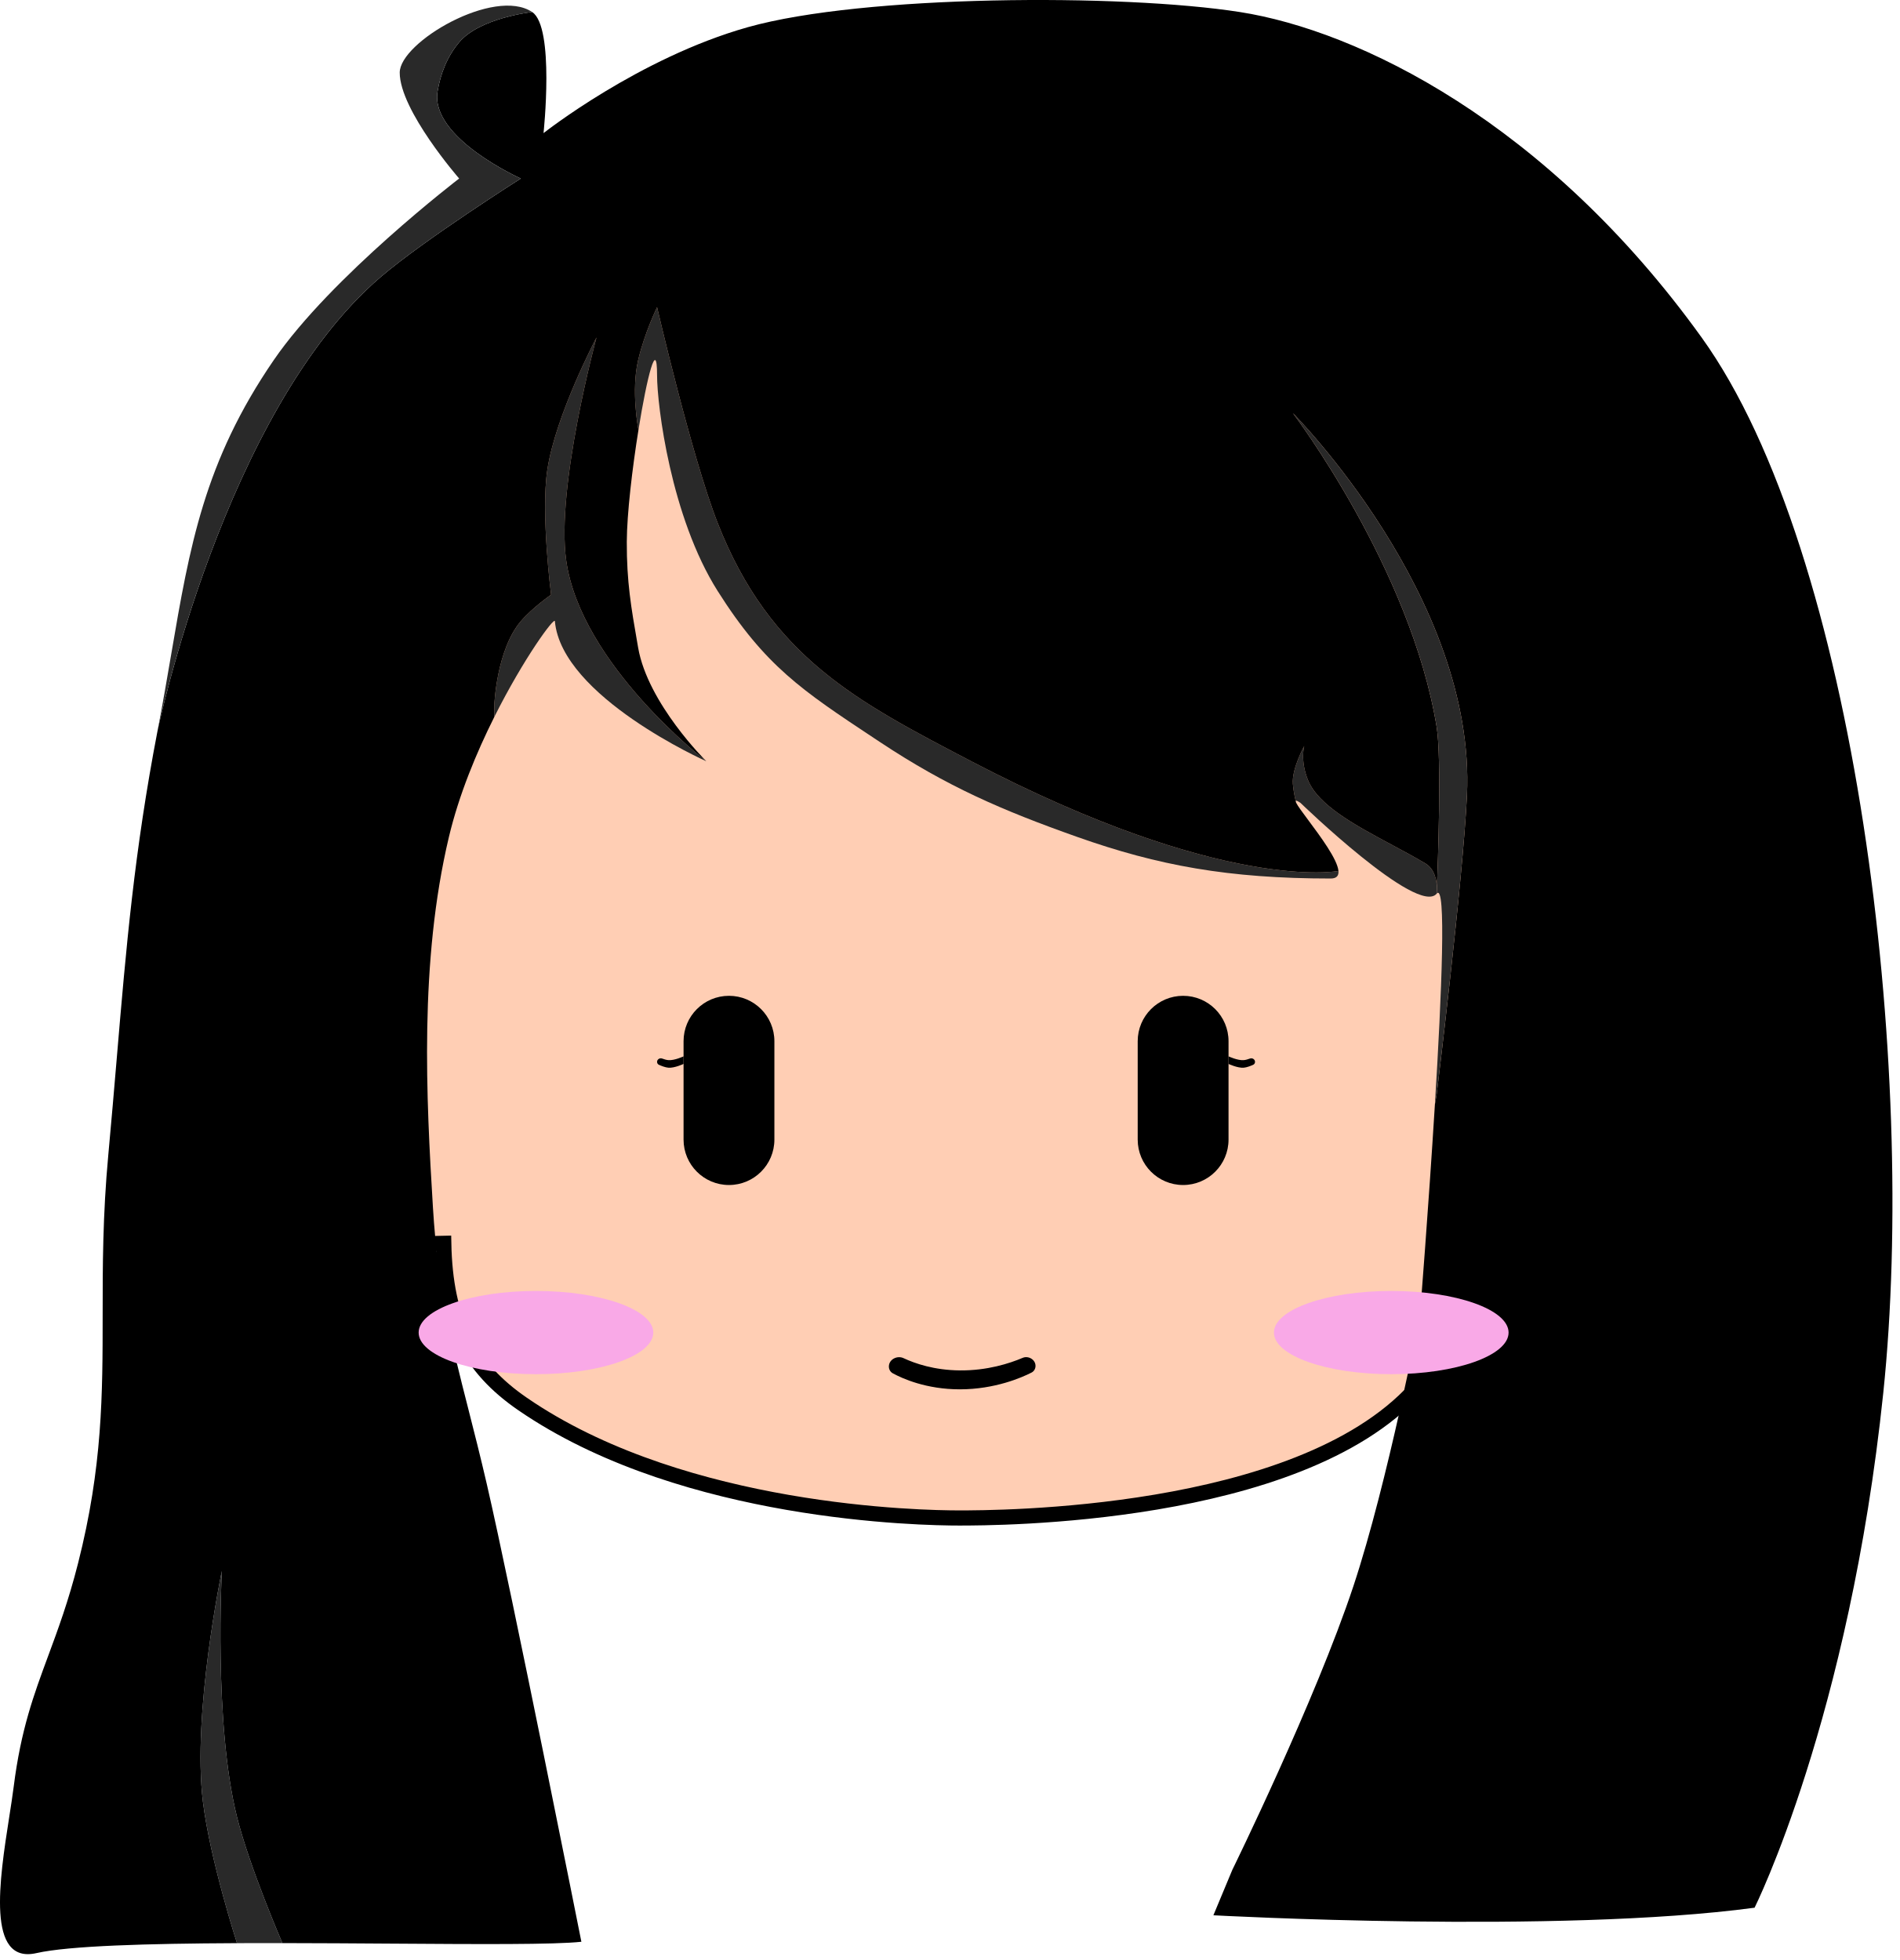
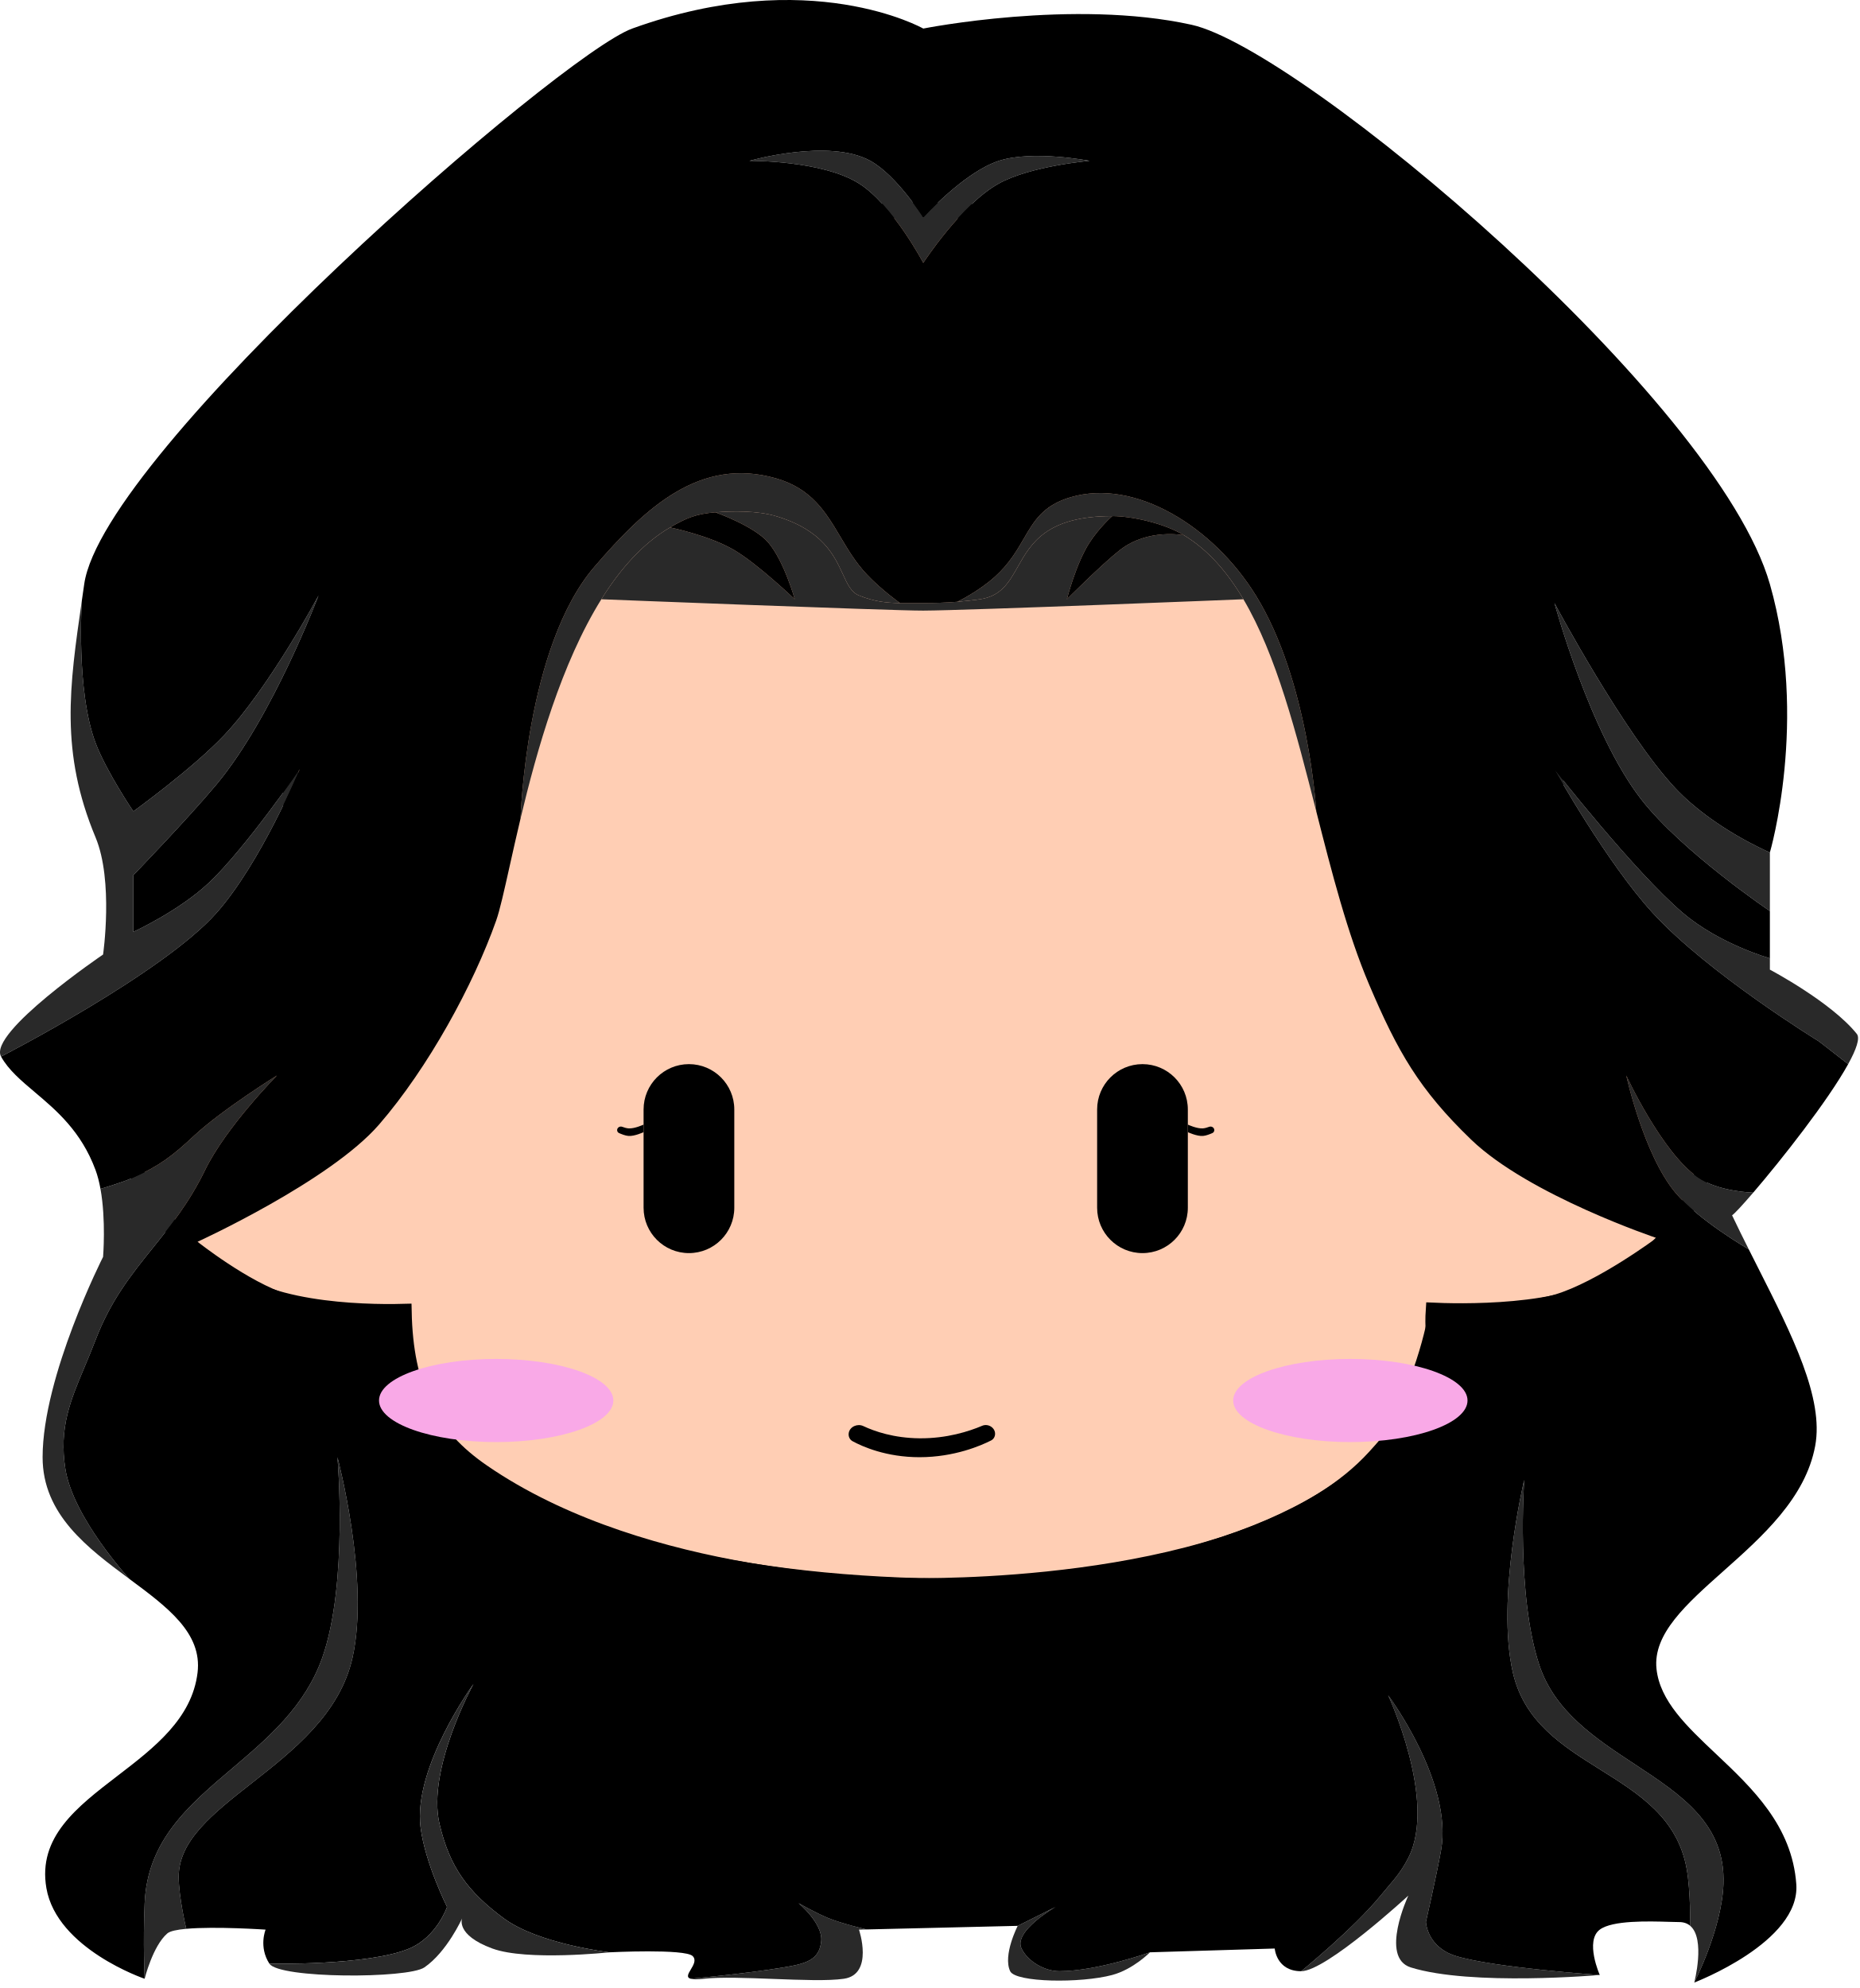
- <svg xmlns="http://www.w3.org/2000/svg" width="251" height="259" viewBox="0 0 251 259" fill="none">
-   <path d="M126.71 18.59C160.718 18.59 185.106 33.13 197.911 52.753L198.685 53.959C214.026 78.29 212.548 101.544 207.5 121.236C208.378 120.753 209.478 120.185 210.705 119.64C213.694 118.31 217.663 117.002 220.98 117.606L221.406 117.689C225.756 118.603 228.803 121.14 230.612 124.562C232.346 127.842 232.922 131.891 232.522 136.047L232.429 136.88C231.765 142.107 230.495 146.999 227.955 151.23C225.483 155.347 221.84 158.789 216.5 161.314L215.977 161.556C212.011 163.351 206.418 163.966 201.925 164.153C199.658 164.248 197.631 164.234 196.171 164.196C195.624 164.182 195.156 164.164 194.784 164.147C194.714 165.191 194.716 166.176 194.797 167.102L194.802 167.164L194.8 167.226C194.559 173.903 191.99 177.97 187.859 182.632L187.012 183.572C179.157 192.187 165.147 196.399 152.731 198.489C140.252 200.59 129.098 200.59 126.71 200.59C124.306 200.59 115.202 200.465 104.059 198.529C93.279 196.656 80.504 193.073 70.04 186.198L69.035 185.522C65.602 183.163 62.974 180.422 61.217 176.815C59.577 173.446 58.729 169.389 58.629 164.301C58.258 164.311 57.796 164.323 57.261 164.327C55.775 164.339 53.714 164.309 51.412 164.145C46.995 163.828 41.53 163.004 37.577 160.903L37.199 160.696C26.874 154.844 21.31 146.013 21.31 136.099L21.324 135.227C21.463 130.864 22.658 126.499 25.147 123.132C27.83 119.502 31.973 117.099 37.692 117.099C42.249 117.099 45.918 119.115 48.413 121.077C48.619 121.239 48.816 121.402 49.007 121.563C46.081 113.202 43.59 104.837 43.599 95.211C43.609 83.873 47.078 70.886 57.124 54.095L57.711 53.143C63.924 43.342 74.726 34.831 86.992 28.718C99.662 22.403 114.01 18.59 126.71 18.59Z" fill="#FFCEB4" stroke="black" stroke-width="2" />
-   <path d="M73.31 82.09C74.2 92.09 93.31 100.59 93.31 100.59C93.31 100.59 76.766 87.854 74.81 74.09C73.427 64.354 78.81 44.59 78.81 44.59C78.81 44.59 73.409 54.812 72.31 62.09C71.435 67.885 72.81 78.59 72.81 78.59C72.81 78.59 70.357 80.276 68.81 82.09C65.602 85.851 65.31 93.09 65.31 93.09V94.731C69.205 86.956 73.255 81.468 73.31 82.09Z" fill="#292929" />
-   <path d="M86.81 49.59C86.81 53.59 88.637 68.316 94.81 78.09C101.067 87.996 105.984 91.252 115.484 97.543L116.31 98.09C125.119 103.927 132.349 107.061 142.31 110.59C152.995 114.376 162.31 116.09 175.81 116.09C176.604 116.09 176.886 115.707 176.831 115.09C176.831 115.09 161.81 118.09 128.31 100.59C113.253 92.724 101.764 86.838 94.81 69.09C91.402 60.39 86.81 40.59 86.81 40.59C86.81 40.59 85.149 44.002 84.31 47.59C83.367 51.623 84.31 56.59 84.31 56.59L84.357 56.772C85.483 49.772 86.81 44.538 86.81 49.59Z" fill="#292929" />
-   <path d="M26.81 238.09C27.762 245.825 31.31 256.774 31.31 256.774C33.282 256.765 35.29 256.763 37.31 256.766C37.31 256.766 32.993 246.803 31.31 240.09C28.219 227.755 29.31 207.59 29.31 207.59C29.31 207.59 25.37 226.383 26.81 238.09Z" fill="#292929" />
-   <path fill-rule="evenodd" clip-rule="evenodd" d="M189.81 118.09C189.81 118.09 189.848 117.801 189.84 117.37C189.821 117.832 189.81 118.09 189.81 118.09ZM171.249 106.09C171.187 105.965 171.163 105.878 171.184 105.835C171.2 105.904 171.215 105.961 171.226 106.003L171.23 106.021C171.242 106.066 171.249 106.09 171.249 106.09Z" fill="black" />
-   <path d="M171.81 106.09C171.81 106.09 187.31 121.09 189.81 118.09C189.81 118.09 189.821 117.832 189.84 117.37C189.823 116.441 189.592 114.853 188.31 114.09C186.913 113.259 185.396 112.446 183.872 111.629C179.055 109.048 174.173 106.432 172.81 103.09C171.754 100.501 172.31 98.59 172.31 98.59C172.31 98.59 170.648 101.586 170.81 103.59C170.886 104.525 171.081 105.413 171.184 105.835C171.222 105.755 171.415 105.826 171.81 106.09Z" fill="#292929" />
-   <path fill-rule="evenodd" clip-rule="evenodd" d="M71.81 17.59C71.81 17.59 84.401 7.646 98.81 3.59C114.035 -0.696 148.184 -0.856 163.81 1.59C179.436 4.035 204.31 16.09 224.81 44.59C245.31 73.09 253.31 141.09 248.81 184.09C244.31 227.09 231.81 252.09 231.81 252.09C205.81 255.59 160.31 253.09 160.31 253.09L162.81 247.09C162.81 247.09 173.795 224.702 178.81 209.59C183.374 195.836 187.615 173.59 187.615 173.59C187.615 173.59 188.722 159.796 189.575 145.948L189.81 144.59C189.81 144.59 193.267 116.493 193.81 105.09C195.054 78.974 170.81 54.59 170.81 54.59C170.81 54.59 186.401 75.124 189.81 96.09C190.476 100.183 189.972 114.049 189.84 117.37C189.823 116.441 189.592 114.853 188.31 114.09C186.913 113.259 185.396 112.446 183.872 111.629C179.055 109.048 174.173 106.432 172.81 103.09C171.754 100.501 172.31 98.59 172.31 98.59C172.31 98.59 170.648 101.586 170.81 103.59C170.886 104.525 171.081 105.413 171.184 105.835C171.163 105.878 171.187 105.965 171.249 106.09C171.455 106.507 172.078 107.344 172.837 108.365C174.456 110.54 176.694 113.548 176.831 115.09C176.831 115.09 161.81 118.09 128.31 100.59C113.253 92.724 101.764 86.838 94.81 69.09C91.402 60.39 86.81 40.59 86.81 40.59C86.81 40.59 85.149 44.002 84.31 47.59C83.367 51.623 84.31 56.59 84.31 56.59L84.357 56.772C83.537 61.872 82.824 67.909 82.81 71.59C82.79 76.871 83.389 80.308 84.208 85.003L84.31 85.59C85.598 92.993 93.31 100.59 93.31 100.59C93.31 100.59 76.766 87.854 74.81 74.09C73.427 64.354 78.81 44.59 78.81 44.59C78.81 44.59 73.409 54.812 72.31 62.09C71.435 67.885 72.81 78.59 72.81 78.59C72.81 78.59 70.357 80.276 68.81 82.09C65.602 85.851 65.31 93.09 65.31 93.09V94.731C62.942 99.459 60.631 105.031 59.31 110.59C55.382 127.117 56.31 145.09 57.2 159.59C57.87 170.487 59.645 177.452 61.873 186.19C62.64 189.202 63.462 192.424 64.31 196.09C67.619 210.393 76.81 256.59 76.81 256.59C73.292 256.981 63.203 256.913 51.561 256.835H51.559L51.55 256.835C46.942 256.804 42.092 256.772 37.31 256.766C37.31 256.766 32.993 246.803 31.31 240.09C28.219 227.755 29.31 207.59 29.31 207.59C29.31 207.59 25.37 226.383 26.81 238.09C27.762 245.825 31.31 256.774 31.31 256.774C19.569 256.826 9.088 257.117 4.81 258.09C-1.82 259.596 -0.075 248.404 1.215 240.131C1.444 238.663 1.659 237.287 1.81 236.09C2.761 228.547 4.474 223.924 6.368 218.808C7.658 215.323 9.034 211.61 10.31 206.59C13.557 193.819 13.559 184.25 13.562 173.776C13.563 167.367 13.565 160.619 14.31 152.59C14.725 148.117 15.081 143.91 15.425 139.857C16.666 125.196 17.737 112.547 20.81 96.59C20.81 96.59 29.602 54.298 50.31 36.59C56.073 31.662 68.81 23.59 68.81 23.59C68.81 23.59 56.806 18.223 57.81 12.09C58.201 9.702 59.106 7.442 60.663 5.59C63.394 2.342 70.31 1.59 70.31 1.59C73.31 3.59 71.81 17.59 71.81 17.59Z" fill="black" />
-   <path d="M189.81 144.59C189.81 144.59 193.267 116.493 193.81 105.09C195.054 78.974 170.81 54.59 170.81 54.59C170.81 54.59 186.401 75.124 189.81 96.09C190.476 100.183 189.972 114.049 189.84 117.37C189.848 117.801 189.81 118.09 189.81 118.09C191.096 116.546 190.478 131.278 189.575 145.948L189.81 144.59Z" fill="#292929" />
-   <path d="M70.31 1.59C65.31 -1.743 52.81 5.569 52.81 9.59C52.81 14.59 60.663 23.59 60.663 23.59C60.663 23.59 43.735 36.542 36.163 47.59C26.973 60.998 25.061 72.181 22.615 86.484C22.069 89.677 21.496 93.026 20.81 96.59C20.81 96.59 29.602 54.298 50.31 36.59C56.073 31.662 68.81 23.59 68.81 23.59C68.81 23.59 56.806 18.223 57.81 12.09C58.201 9.702 59.106 7.442 60.663 5.59C63.394 2.342 70.31 1.59 70.31 1.59Z" fill="#292929" />
-   <path d="M90.31 137.59C90.31 134.276 92.996 131.59 96.31 131.59C99.624 131.59 102.31 134.276 102.31 137.59V139.59V140.59V150.59C102.31 153.904 99.624 156.59 96.31 156.59C92.996 156.59 90.31 153.904 90.31 150.59V140.59V139.59V137.59Z" fill="black" />
-   <path d="M150.31 137.59C150.31 134.276 152.996 131.59 156.31 131.59C159.624 131.59 162.31 134.276 162.31 137.59V150.59C162.31 153.904 159.624 156.59 156.31 156.59C152.996 156.59 150.31 153.904 150.31 150.59V137.59Z" fill="black" />
-   <path d="M86.31 176.09C86.31 179.127 79.371 181.59 70.81 181.59C62.25 181.59 55.31 179.127 55.31 176.09C55.31 173.052 62.25 170.59 70.81 170.59C79.371 170.59 86.31 173.052 86.31 176.09Z" fill="#F9A9E7" />
-   <path d="M199.31 176.09C199.31 179.127 192.37 181.59 183.81 181.59C175.25 181.59 168.31 179.127 168.31 176.09C168.31 173.052 175.25 170.59 183.81 170.59C192.37 170.59 199.31 173.052 199.31 176.09Z" fill="#F9A9E7" />
-   <path d="M117.458 180.353C117.622 179.532 118.617 179.115 119.374 179.471C120.879 180.178 123.424 181.059 126.81 181.09C130.42 181.123 133.37 180.171 135.108 179.432C135.872 179.107 136.81 179.662 136.81 180.493C136.81 180.863 136.618 181.205 136.287 181.374C135.002 182.029 131.452 183.59 126.81 183.59C122.39 183.59 119.243 182.174 117.956 181.474C117.555 181.255 117.368 180.8 117.458 180.353Z" fill="black" />
-   <path d="M90.31 139.59C90.31 139.59 89.113 140.152 88.31 140.09C88.051 140.07 87.745 139.979 87.477 139.879C87.165 139.764 86.81 139.985 86.81 140.318C86.81 140.485 86.903 140.638 87.056 140.706C87.362 140.844 87.897 141.058 88.31 141.09C89.113 141.152 90.31 140.59 90.31 140.59V139.59Z" fill="black" />
-   <path d="M164.31 140.09C163.507 140.152 162.31 139.59 162.31 139.59V140.59C162.31 140.59 163.507 141.152 164.31 141.09C164.723 141.058 165.258 140.844 165.564 140.706C165.717 140.638 165.81 140.485 165.81 140.318C165.81 139.985 165.455 139.764 165.143 139.879C164.875 139.979 164.569 140.07 164.31 140.09Z" fill="black" />
+ <svg xmlns="http://www.w3.org/2000/svg" width="246" height="263" viewBox="0 0 246 263" fill="none">
+   <path d="M121.541 27.778C155.549 27.778 179.936 42.318 192.741 61.941L193.516 63.147C208.857 87.478 207.379 110.732 202.331 130.424C203.208 129.941 204.309 129.373 205.535 128.828C208.525 127.498 212.493 126.19 215.811 126.794L216.236 126.877C220.587 127.791 223.633 130.328 225.442 133.75C227.177 137.03 227.752 141.079 227.353 145.235L227.26 146.068C226.596 151.295 225.326 156.187 222.785 160.418C220.313 164.535 216.67 167.977 211.33 170.502L210.808 170.744C206.841 172.539 201.249 173.154 196.756 173.341C194.489 173.436 192.462 173.422 191.002 173.384C190.455 173.37 189.986 173.352 189.614 173.335C189.544 174.379 189.546 175.364 189.628 176.29L189.633 176.352L189.631 176.414C189.39 183.091 186.82 187.158 182.689 191.82L181.843 192.76C173.988 201.375 159.978 205.587 147.562 207.677C135.082 209.778 123.928 209.778 121.541 209.778C119.136 209.778 110.033 209.653 98.89 207.717C88.109 205.844 75.335 202.261 64.87 195.386L63.865 194.71C60.433 192.351 57.804 189.609 56.048 186.003C54.407 182.634 53.56 178.577 53.46 173.489C53.088 173.499 52.627 173.511 52.092 173.515C50.606 173.527 48.544 173.497 46.242 173.333C41.825 173.016 36.361 172.192 32.407 170.091L32.029 169.884C21.704 164.032 16.141 155.201 16.141 145.287L16.154 144.415C16.294 140.052 17.488 135.687 19.977 132.32C22.661 128.69 26.804 126.287 32.523 126.287C37.08 126.287 40.749 128.303 43.243 130.265C43.449 130.427 43.647 130.59 43.838 130.751C40.911 122.39 38.421 114.025 38.43 104.399C38.44 93.061 41.908 80.074 51.955 63.283L52.542 62.331C58.754 52.53 69.556 44.019 81.822 37.906C94.493 31.591 108.84 27.778 121.541 27.778Z" fill="#FFCEB4" stroke="black" stroke-width="2" />
+   <path d="M19.136 261.778C19.136 261.778 20.205 257.436 22.136 255.778C22.496 255.469 23.429 255.28 24.641 255.17C24.641 255.17 23.641 250.998 23.641 248.278C23.641 243.486 28.187 239.918 33.275 235.924C38.806 231.583 44.977 226.739 46.641 219.278C48.955 208.9 44.641 192.778 44.641 192.778C44.641 192.778 46.092 209.49 42.641 219.278C40.349 225.778 35.441 229.94 30.699 233.963C24.976 238.817 19.493 243.468 19.136 251.778C18.906 257.134 19.136 261.778 19.136 261.778Z" fill="#292929" />
+   <path d="M13.636 166.278C13.636 166.278 5.636 182.031 5.636 192.778C5.636 200.373 11.625 204.812 17.138 208.899C17.138 208.899 9.654 200.804 8.641 194.278C7.803 188.887 9.305 185.318 11.188 180.846C11.658 179.727 12.153 178.552 12.641 177.278C14.658 172.007 17.391 168.609 20.198 165.119C22.591 162.144 25.037 159.103 27.141 154.778C29.9 149.104 36.641 142.278 36.641 142.278C36.641 142.278 29.322 146.837 25.641 150.278C22.871 152.866 21.104 154.236 17.641 155.778C15.999 156.508 13.292 157.278 13.292 157.278C14.04 161.405 13.636 166.278 13.636 166.278Z" fill="#292929" />
+   <path d="M13.636 126.278C13.636 126.278 -1.611 136.626 0.14 139.778C0.14 139.778 21.531 128.806 28.641 120.778C34.551 114.105 39.641 101.778 39.641 101.778C39.641 101.778 32.443 112.252 27.641 116.778C23.659 120.529 17.641 123.278 17.641 123.278V115.778C17.641 115.778 24.838 108.339 28.641 103.778C36.078 94.857 42.141 78.778 42.141 78.778C42.141 78.778 35.636 90.947 29.641 97.278C25.435 101.718 17.641 107.34 17.641 107.34C17.641 107.34 14.067 102.06 12.641 98.278C10.034 91.364 10.829 79.444 10.829 79.444C9.177 90.862 7.929 99.481 12.641 110.778C15.046 116.545 13.636 126.278 13.636 126.278Z" fill="#292929" />
+   <path d="M94.641 67.778C96.807 67.606 100.136 67.532 102.641 68.278C108.812 70.114 110.365 73.489 111.5 75.956C112.114 77.29 112.606 78.36 113.641 78.778C115.617 79.577 117.192 79.754 119.07 79.784C119.07 79.784 116.618 78.059 114.641 75.956C113.197 74.421 112.177 72.704 111.181 71.026C109.238 67.755 107.382 64.63 102.641 63.278C92.625 60.422 85.435 67.083 78.641 74.977C69.539 85.551 68.865 108.278 68.865 108.278C71.024 99.222 74.269 87.748 79.553 79.278C82.081 75.226 85.075 71.861 88.641 69.778C90.764 68.537 92.09 67.98 94.641 67.778Z" fill="#292929" />
+   <path d="M147.141 68.278C149.641 68.278 153.96 69.189 156.641 70.816C159.812 72.742 162.361 75.67 164.493 79.278C168.875 86.693 171.494 96.98 174.132 107.34C174.132 107.34 173.141 90.099 166.141 78.778C160.473 69.612 150.141 63.278 141.641 65.778C138.002 66.848 136.814 68.893 135.431 71.274C134.513 72.856 133.508 74.586 131.641 76.278C129.446 78.266 126.641 79.613 126.641 79.613C127.622 79.535 128.609 79.425 129.641 79.278C132.439 78.878 133.48 77.04 134.647 74.977C136.399 71.88 138.438 68.278 147.141 68.278Z" fill="#292929" />
+   <path d="M144.141 71.778C145.498 69.696 147.141 68.278 147.141 68.278C138.438 68.278 136.399 71.88 134.647 74.977C133.48 77.04 132.439 78.878 129.641 79.278C128.609 79.425 127.622 79.535 126.641 79.613C125.17 79.73 123.712 79.778 122.141 79.778C121.697 79.778 121.276 79.781 120.873 79.784C120.232 79.789 119.637 79.793 119.07 79.784C117.192 79.754 115.617 79.577 113.641 78.778C112.606 78.36 112.114 77.29 111.5 75.956C110.365 73.489 108.812 70.114 102.641 68.278C100.136 67.532 96.807 67.606 94.641 67.778C94.641 67.778 99.766 69.581 101.641 71.778C103.738 74.237 105.141 79.278 105.141 79.278C105.141 79.278 100.269 74.623 97.141 72.778C93.815 70.816 88.641 69.778 88.641 69.778C85.075 71.861 82.081 75.226 79.553 79.278C79.553 79.278 117.868 80.793 122.141 80.778C128.141 80.756 164.493 79.278 164.493 79.278C162.361 75.67 159.812 72.742 156.641 70.816C156.641 70.816 151.88 69.848 148.141 72.778C145.74 74.659 141.141 79.278 141.141 79.278C141.141 79.278 142.353 74.52 144.141 71.778Z" fill="#292929" />
+   <path d="M245.641 136.778C242.26 132.561 234.141 128.278 234.141 128.278V126.778C234.141 126.778 227.52 124.927 222.641 120.778C216.223 115.322 205.641 101.778 205.641 101.778C205.641 101.778 212.568 114.149 218.641 120.778C225.975 128.784 240.641 137.778 240.641 137.778L244.497 140.778C245.579 138.817 246.092 137.341 245.641 136.778Z" fill="#292929" />
+   <path d="M234.141 112.778C234.141 112.778 226.678 109.63 221.641 104.278C214.885 97.1 205.641 79.778 205.641 79.778C205.641 79.778 210.314 97.022 217.141 105.778C222.545 112.709 234.141 120.528 234.141 120.528V112.778Z" fill="#292929" />
+   <path d="M122.141 34.778C122.141 34.778 118.101 27.096 113.641 24.278C108.752 21.189 99.141 21.278 99.141 21.278C99.141 21.278 109.671 18.257 115.141 21.278C118.648 23.215 122.141 28.778 122.141 28.778C122.141 28.778 127.499 22.79 132.141 21.278C136.596 19.826 144.141 21.278 144.141 21.278C144.141 21.278 136.37 21.943 132.141 24.278C127.183 27.014 122.141 34.778 122.141 34.778Z" fill="#292929" />
+   <path d="M231.346 165.278C230.6 163.79 229.857 162.288 229.141 160.778C229.466 160.562 230.514 159.436 231.937 157.778C231.937 157.778 227.388 157.673 224.641 155.778C219.819 152.451 215.141 142.278 215.141 142.278C215.141 142.278 217.431 152.741 221.641 157.778C224.712 161.453 231.346 165.278 231.346 165.278Z" fill="#292929" />
+   <path d="M224.136 262.278C224.136 262.278 227.766 255.264 227.997 249.278C228.305 241.318 222.402 237.435 216.231 233.375C211.055 229.97 205.689 226.441 203.641 220.278C200.558 211.006 201.641 195.778 201.641 195.778C201.641 195.778 197.889 211.481 200.141 221.278C201.641 227.804 206.694 230.97 211.709 234.112C216.847 237.33 221.944 240.523 223.141 247.278C223.653 250.167 223.607 254.778 223.607 254.778C225.646 256.529 224.136 262.278 224.136 262.278Z" fill="#292929" />
+   <path d="M186.636 260.278C194.636 262.778 211.636 261.278 211.636 261.278C211.636 261.278 197.72 260.327 192.641 258.778C188.738 257.587 188.641 254.248 188.641 254.248C188.641 254.248 190.057 248.052 190.641 244.778C192.246 235.778 183.641 224.278 183.641 224.278C183.641 224.278 190.155 238.242 186.309 245.778C185.454 247.455 184.638 248.414 183.596 249.638C183.298 249.989 182.982 250.361 182.641 250.778C179.053 255.16 172.136 260.778 172.136 260.778C175.463 260.778 186.309 250.778 186.309 250.778C186.309 250.778 182.469 258.975 186.636 260.278Z" fill="#292929" />
+   <path d="M147.136 261.278C149.921 260.533 152.136 258.278 152.136 258.278C152.136 258.278 145.141 260.778 140.141 260.778C138.218 260.778 135.983 259.507 135.141 257.778C134.026 255.489 139.641 252.278 139.641 252.278L134.636 254.778C134.636 254.778 132.639 258.657 133.636 260.778C134.342 262.278 142.969 262.392 147.136 261.278Z" fill="#292929" />
+   <path d="M111.636 261.778C115.636 261.19 113.636 255.278 113.636 255.278L114.641 255.254C114.641 255.254 111.53 254.537 109.641 253.778C108.02 253.126 105.641 251.778 105.641 251.778C105.641 251.778 108.857 254.437 108.641 256.778C108.407 259.313 106.641 259.778 103.641 260.278C98.662 261.107 91.372 261.778 91.372 261.778C91.686 261.868 92.236 261.878 93.136 261.778C95.331 261.534 98.835 261.668 102.312 261.801C105.964 261.94 109.587 262.079 111.636 261.778Z" fill="#292929" />
+   <path fill-rule="evenodd" clip-rule="evenodd" d="M122.141 3.778C122.141 3.778 142.009 -0.181 157.641 3.278C172.141 6.486 227.145 52.778 234.141 77.278C239.28 95.278 234.141 112.778 234.141 112.778C234.141 112.778 226.678 109.63 221.641 104.278C214.885 97.1 205.641 79.778 205.641 79.778C205.641 79.778 210.314 97.022 217.141 105.778C222.545 112.709 234.141 120.528 234.141 120.528V126.778C234.141 126.778 227.52 124.927 222.641 120.778C216.223 115.322 205.641 101.778 205.641 101.778C205.641 101.778 212.568 114.149 218.641 120.778C225.975 128.784 240.641 137.778 240.641 137.778L244.497 140.778C241.812 145.642 235.619 153.489 231.937 157.778C231.937 157.778 227.388 157.673 224.641 155.778C219.819 152.451 215.141 142.278 215.141 142.278C215.141 142.278 217.431 152.741 221.641 157.778C224.712 161.453 231.346 165.278 231.346 165.278C231.76 166.102 232.175 166.923 232.587 167.738C237.106 176.676 241.303 184.977 240.136 191.278C238.859 198.175 233.147 203.259 227.997 207.842C223.068 212.229 218.654 216.157 219.141 220.778C219.588 225.027 223.137 228.377 227.012 232.034C231.8 236.552 237.086 241.54 237.636 249.278C238.18 256.931 224.136 262.278 224.136 262.278C224.136 262.278 227.766 255.264 227.997 249.278C228.305 241.318 222.402 237.435 216.231 233.375C211.055 229.97 205.689 226.441 203.641 220.278C200.558 211.006 201.641 195.778 201.641 195.778C201.641 195.778 197.889 211.481 200.141 221.278C201.641 227.804 206.694 230.97 211.709 234.112C216.847 237.33 221.944 240.523 223.141 247.278C223.653 250.167 223.607 254.778 223.607 254.778C223.241 254.463 222.761 254.278 222.136 254.278C221.809 254.278 221.36 254.264 220.831 254.248C218.128 254.168 213.309 254.023 211.636 255.278C209.636 256.778 211.636 261.278 211.636 261.278C211.636 261.278 197.72 260.327 192.641 258.778C188.738 257.587 188.641 254.248 188.641 254.248C188.641 254.248 190.057 248.052 190.641 244.778C192.246 235.778 183.641 224.278 183.641 224.278C183.641 224.278 190.155 238.242 186.309 245.778C185.454 247.455 184.638 248.414 183.596 249.638C183.298 249.989 182.982 250.361 182.641 250.778C179.053 255.16 172.136 260.778 172.136 260.778C168.849 260.778 168.636 257.778 168.636 257.778L152.136 258.278C152.136 258.278 145.141 260.778 140.141 260.778C138.218 260.778 135.983 259.507 135.141 257.778C134.026 255.489 139.641 252.278 139.641 252.278L134.636 254.778L114.641 255.254C114.641 255.254 111.53 254.537 109.641 253.778C108.02 253.126 105.641 251.778 105.641 251.778C105.641 251.778 108.857 254.437 108.641 256.778C108.407 259.313 106.641 259.778 103.641 260.278C98.662 261.107 91.372 261.778 91.372 261.778C90.757 261.602 91.047 261.119 91.386 260.554C91.74 259.966 92.147 259.288 91.636 258.778C90.636 257.778 80.636 258.278 80.636 258.278C80.636 258.278 71.254 257.195 66.641 253.778C61.897 250.264 59.488 247.025 58.141 241.278C56.444 234.039 62.641 222.778 62.641 222.778C62.641 222.778 54.607 233.81 55.641 241.778C56.258 246.541 59.141 252.278 59.141 252.278C59.141 252.278 57.785 256.246 54.141 257.778C48.691 260.068 35.636 259.778 35.636 259.778C34.197 257.546 35.136 255.278 35.136 255.278C35.136 255.278 28.486 254.822 24.641 255.17C24.641 255.17 23.641 250.998 23.641 248.278C23.641 243.486 28.187 239.918 33.275 235.924C38.806 231.583 44.977 226.739 46.641 219.278C48.955 208.9 44.641 192.778 44.641 192.778C44.641 192.778 46.092 209.49 42.641 219.278C40.349 225.778 35.441 229.94 30.699 233.963C24.976 238.817 19.493 243.468 19.136 251.778C18.906 257.134 19.136 261.778 19.136 261.778C19.136 261.778 7.519 257.835 6.136 249.778C4.98 243.039 10.158 239.068 15.545 234.935C20.387 231.221 25.398 227.378 26.136 221.278C26.77 216.039 22.151 212.615 17.138 208.899C17.138 208.899 9.654 200.804 8.641 194.278C7.803 188.887 9.305 185.318 11.188 180.846C11.658 179.727 12.153 178.552 12.641 177.278C14.658 172.007 17.391 168.609 20.198 165.119C22.591 162.144 25.037 159.103 27.141 154.778C29.9 149.104 36.641 142.278 36.641 142.278C36.641 142.278 29.322 146.837 25.641 150.278C22.871 152.866 21.104 154.236 17.641 155.778C15.999 156.508 13.292 157.278 13.292 157.278C13.132 156.392 12.918 155.54 12.636 154.778C10.747 149.674 7.457 146.894 4.606 144.486C2.771 142.936 1.119 141.54 0.14 139.778C0.14 139.778 21.531 128.806 28.641 120.778C34.551 114.105 39.641 101.778 39.641 101.778C39.641 101.778 32.443 112.252 27.641 116.778C23.659 120.529 17.641 123.278 17.641 123.278V115.778C17.641 115.778 24.838 108.339 28.641 103.778C36.078 94.857 42.141 78.778 42.141 78.778C42.141 78.778 35.636 90.947 29.641 97.278C25.435 101.718 17.641 107.34 17.641 107.34C17.641 107.34 14.067 102.06 12.641 98.278C10.034 91.364 10.829 79.444 10.829 79.444C10.932 78.733 11.036 78.011 11.141 77.278C13.636 59.778 74.097 7.229 83.641 3.777C107.141 -4.722 122.141 3.778 122.141 3.778ZM101.641 71.778C99.766 69.581 94.641 67.778 94.641 67.778C92.09 67.98 90.764 68.537 88.641 69.778C88.641 69.778 93.815 70.816 97.141 72.778C100.269 74.623 105.141 79.278 105.141 79.278C105.141 79.278 103.738 74.237 101.641 71.778ZM67.419 114.605C67.842 112.71 68.319 110.571 68.865 108.278C68.865 108.278 69.539 85.551 78.641 74.977C85.435 67.083 92.625 60.422 102.641 63.278C107.382 64.63 109.238 67.755 111.181 71.026C112.177 72.704 113.197 74.421 114.641 75.956C116.618 78.059 119.07 79.784 119.07 79.784C119.637 79.793 120.232 79.789 120.873 79.784C121.276 79.781 121.697 79.778 122.141 79.778C123.712 79.778 125.17 79.73 126.641 79.613C126.641 79.613 129.446 78.266 131.641 76.278C133.508 74.586 134.513 72.856 135.431 71.274C136.814 68.893 138.002 66.848 141.641 65.778C150.141 63.278 160.473 69.612 166.141 78.778C173.141 90.099 174.132 107.34 174.132 107.34C176.178 115.378 178.236 123.459 181.136 130.278C184.888 139.099 187.732 144.128 194.636 150.778C202.26 158.121 219.141 163.778 219.141 163.778C219.141 163.778 211.303 169.618 205.641 171.278C199.978 172.938 189.141 172.778 189.141 172.778C189.141 172.778 188.141 180.278 183.641 188.778C177.676 200.044 151.641 209.611 121.641 208.778C94.475 208.023 68.641 201.778 57.641 187.778C54.128 183.307 54.141 172.778 54.141 172.778C54.141 172.778 43.843 173.059 38.141 171.278C32.877 169.633 26.136 164.278 26.136 164.278C26.136 164.278 43.641 156.278 50.141 148.778C56.641 141.278 62.641 130.278 65.641 121.778C66.126 120.404 66.692 117.864 67.419 114.605ZM144.141 71.778C145.498 69.696 147.141 68.278 147.141 68.278C149.641 68.278 153.96 69.189 156.641 70.816C156.641 70.816 151.88 69.848 148.141 72.778C145.74 74.659 141.141 79.278 141.141 79.278C141.141 79.278 142.353 74.52 144.141 71.778ZM113.641 24.278C118.101 27.096 122.141 34.778 122.141 34.778C122.141 34.778 127.183 27.014 132.141 24.278C136.37 21.943 144.141 21.278 144.141 21.278C144.141 21.278 136.596 19.826 132.141 21.278C127.499 22.79 122.141 28.778 122.141 28.778C122.141 28.778 118.648 23.215 115.141 21.278C109.671 18.257 99.141 21.278 99.141 21.278C99.141 21.278 108.752 21.189 113.641 24.278Z" fill="black" />
+   <path d="M65.136 257.778C69.718 259.462 80.636 258.278 80.636 258.278C80.636 258.278 71.254 257.195 66.641 253.778C61.897 250.264 59.488 247.025 58.141 241.278C56.444 234.039 62.641 222.778 62.641 222.778C62.641 222.778 54.607 233.81 55.641 241.778C56.258 246.541 59.141 252.278 59.141 252.278C59.141 252.278 57.785 256.246 54.141 257.778C48.691 260.068 35.636 259.778 35.636 259.778C36.926 261.778 53.943 261.778 56.136 260.278C59.134 258.228 61.136 253.778 61.136 253.778C61.136 253.778 60.205 255.965 65.136 257.778Z" fill="#292929" />
+   <path d="M85.141 146.778C85.141 143.464 87.827 140.778 91.141 140.778C94.454 140.778 97.141 143.464 97.141 146.778V148.778V149.778V159.778C97.141 163.092 94.454 165.778 91.141 165.778C87.827 165.778 85.141 163.092 85.141 159.778V149.778V148.778V146.778Z" fill="black" />
+   <path d="M145.141 146.778C145.141 143.464 147.827 140.778 151.141 140.778C154.454 140.778 157.141 143.464 157.141 146.778V159.778C157.141 163.092 154.454 165.778 151.141 165.778C147.827 165.778 145.141 163.092 145.141 159.778V146.778Z" fill="black" />
+   <path d="M81.141 185.278C81.141 188.315 74.201 190.778 65.641 190.778C57.08 190.778 50.141 188.315 50.141 185.278C50.141 182.24 57.08 179.778 65.641 179.778C74.201 179.778 81.141 182.24 81.141 185.278Z" fill="#F9A9E7" />
+   <path d="M194.141 185.278C194.141 188.315 187.201 190.778 178.641 190.778C170.08 190.778 163.141 188.315 163.141 185.278C163.141 182.24 170.08 179.778 178.641 179.778C187.201 179.778 194.141 182.24 194.141 185.278Z" fill="#F9A9E7" />
+   <path d="M112.288 189.54C112.452 188.72 113.448 188.303 114.205 188.659C115.709 189.366 118.254 190.247 121.641 190.278C125.251 190.311 128.201 189.359 129.938 188.62C130.703 188.295 131.641 188.85 131.641 189.681C131.641 190.051 131.448 190.393 131.118 190.562C129.833 191.217 126.283 192.778 121.641 192.778C117.22 192.778 114.073 191.362 112.786 190.662C112.385 190.443 112.199 189.988 112.288 189.54Z" fill="black" />
+   <path d="M85.141 148.778C85.141 148.778 83.943 149.34 83.141 149.278C82.882 149.258 82.576 149.167 82.308 149.067C81.996 148.952 81.641 149.173 81.641 149.506C81.641 149.673 81.734 149.826 81.886 149.894C82.193 150.032 82.727 150.246 83.141 150.278C83.943 150.34 85.141 149.778 85.141 149.778V148.778Z" fill="black" />
+   <path d="M159.141 149.278C158.338 149.34 157.141 148.778 157.141 148.778V149.778C157.141 149.778 158.338 150.34 159.141 150.278C159.554 150.246 160.088 150.032 160.395 149.894C160.547 149.826 160.641 149.673 160.641 149.506C160.641 149.173 160.285 148.952 159.973 149.067C159.705 149.167 159.399 149.258 159.141 149.278Z" fill="black" />
</svg>
